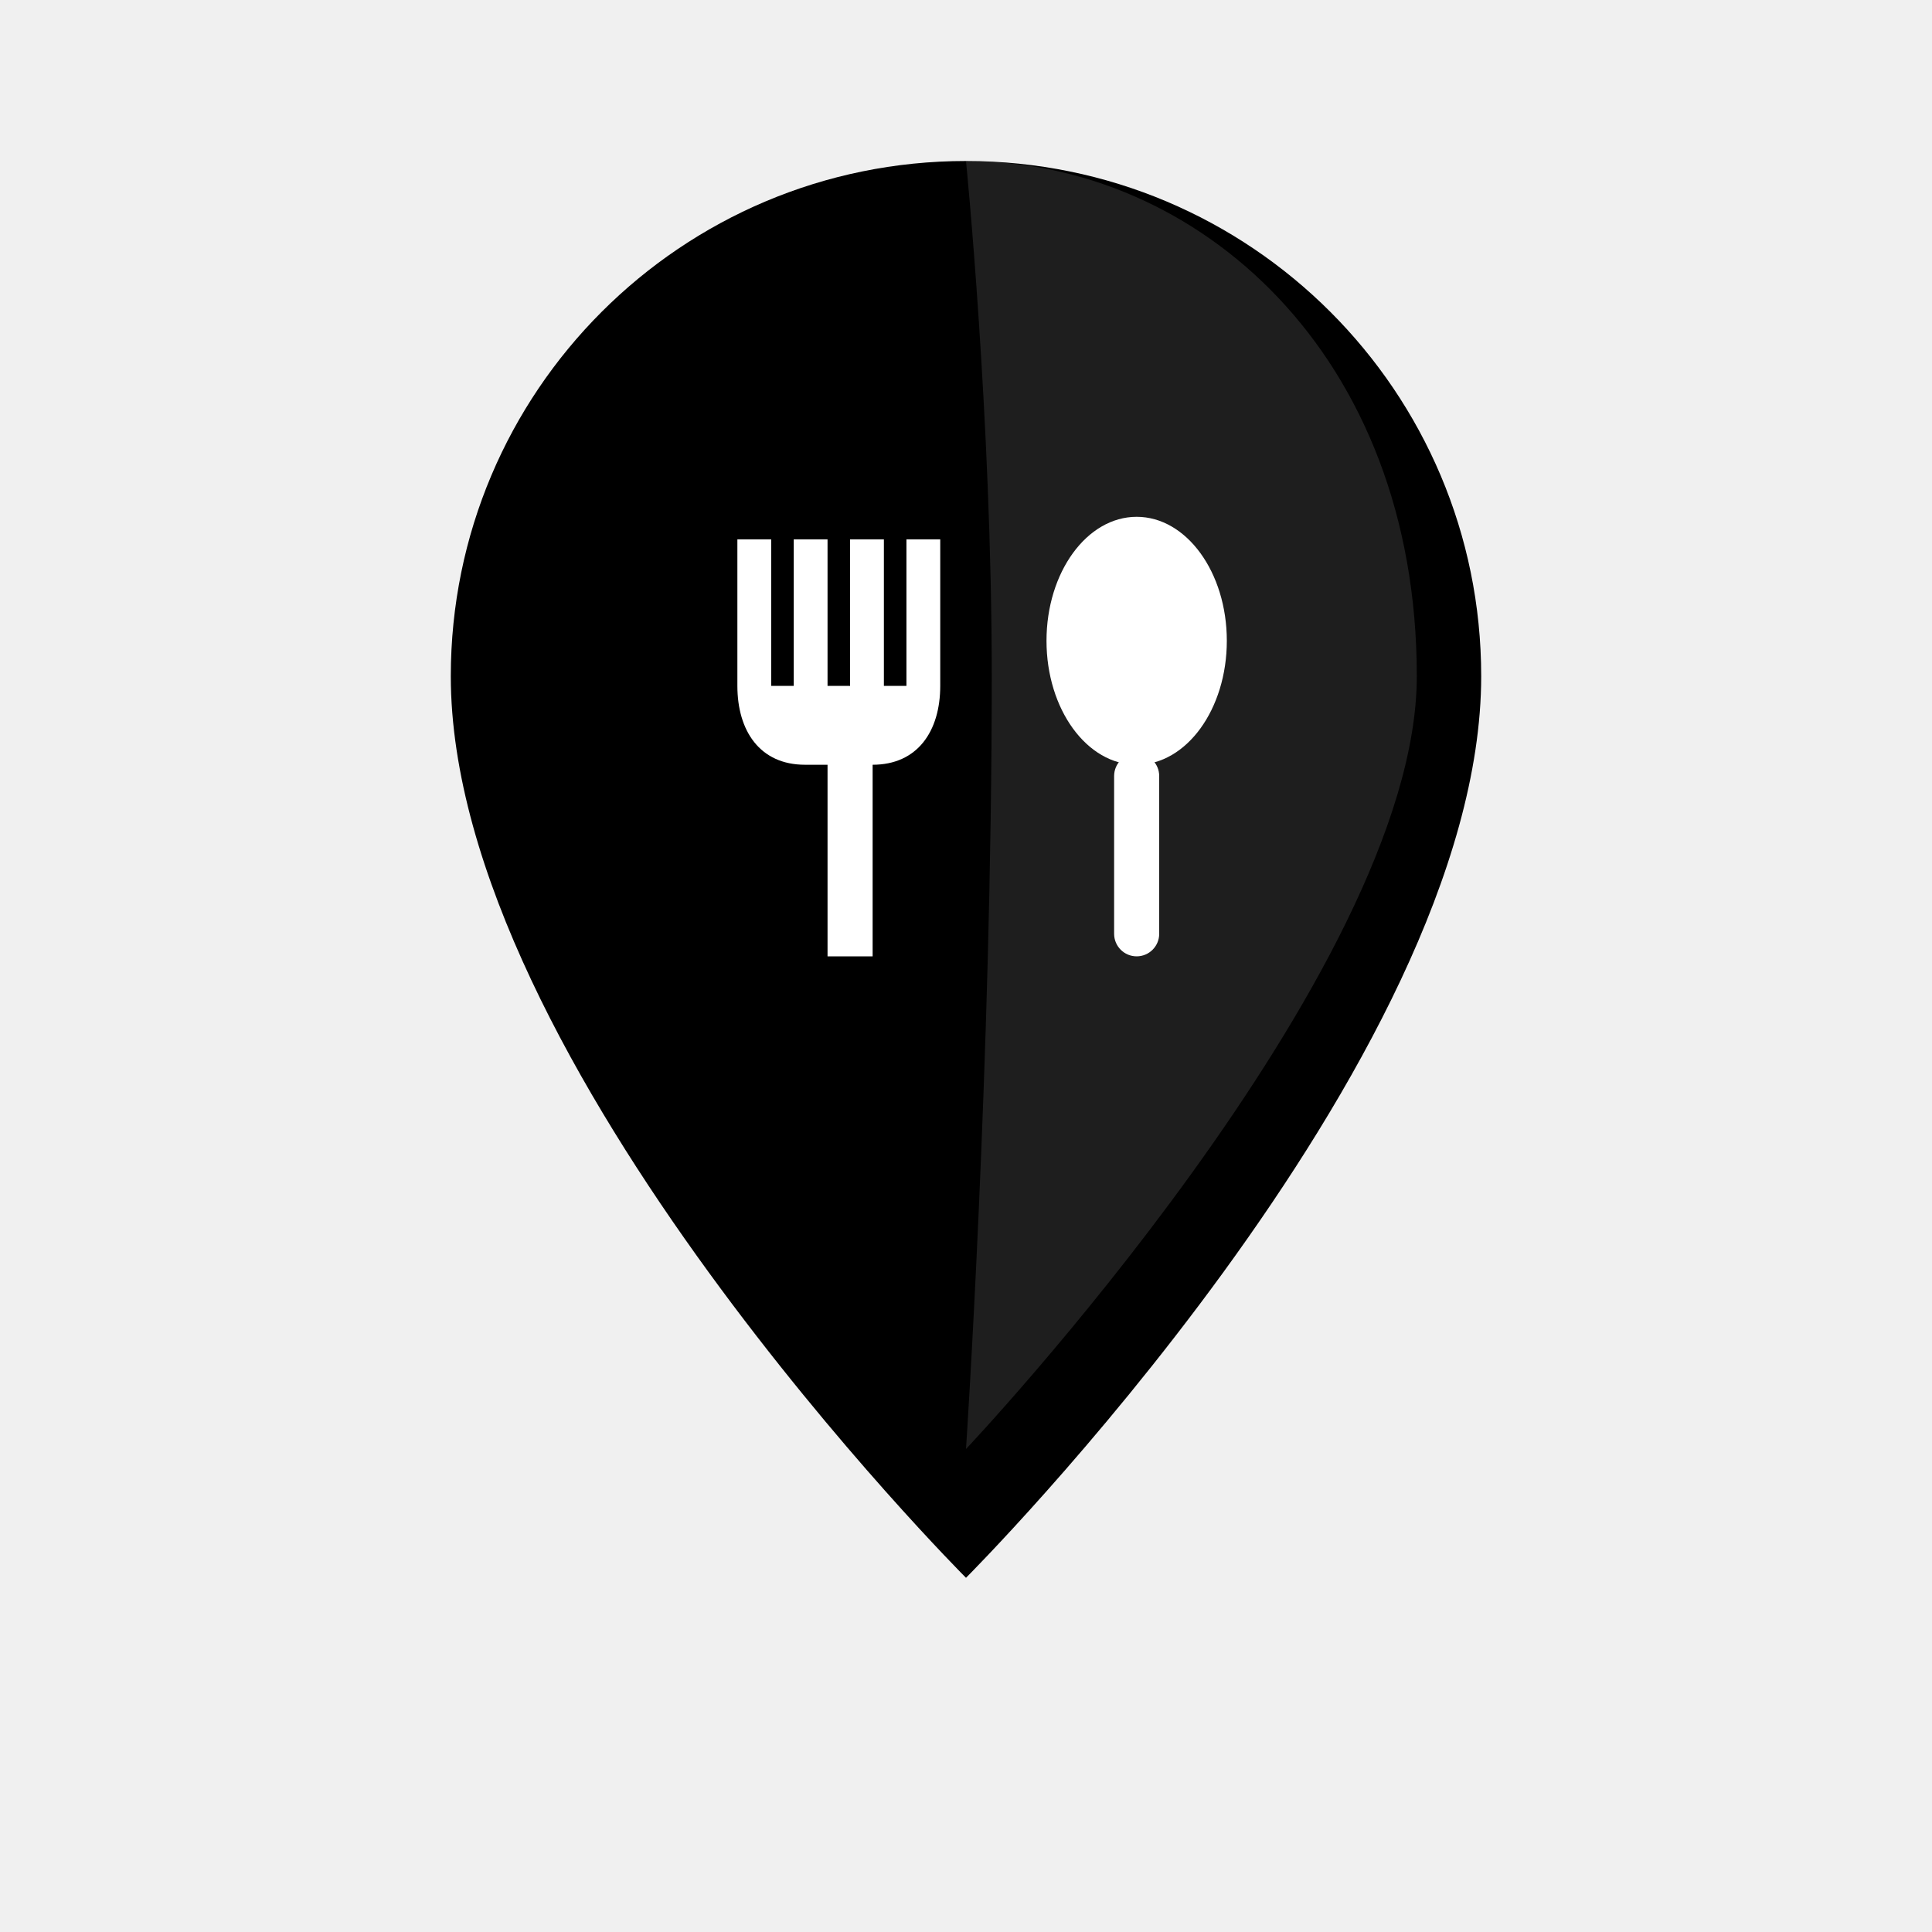
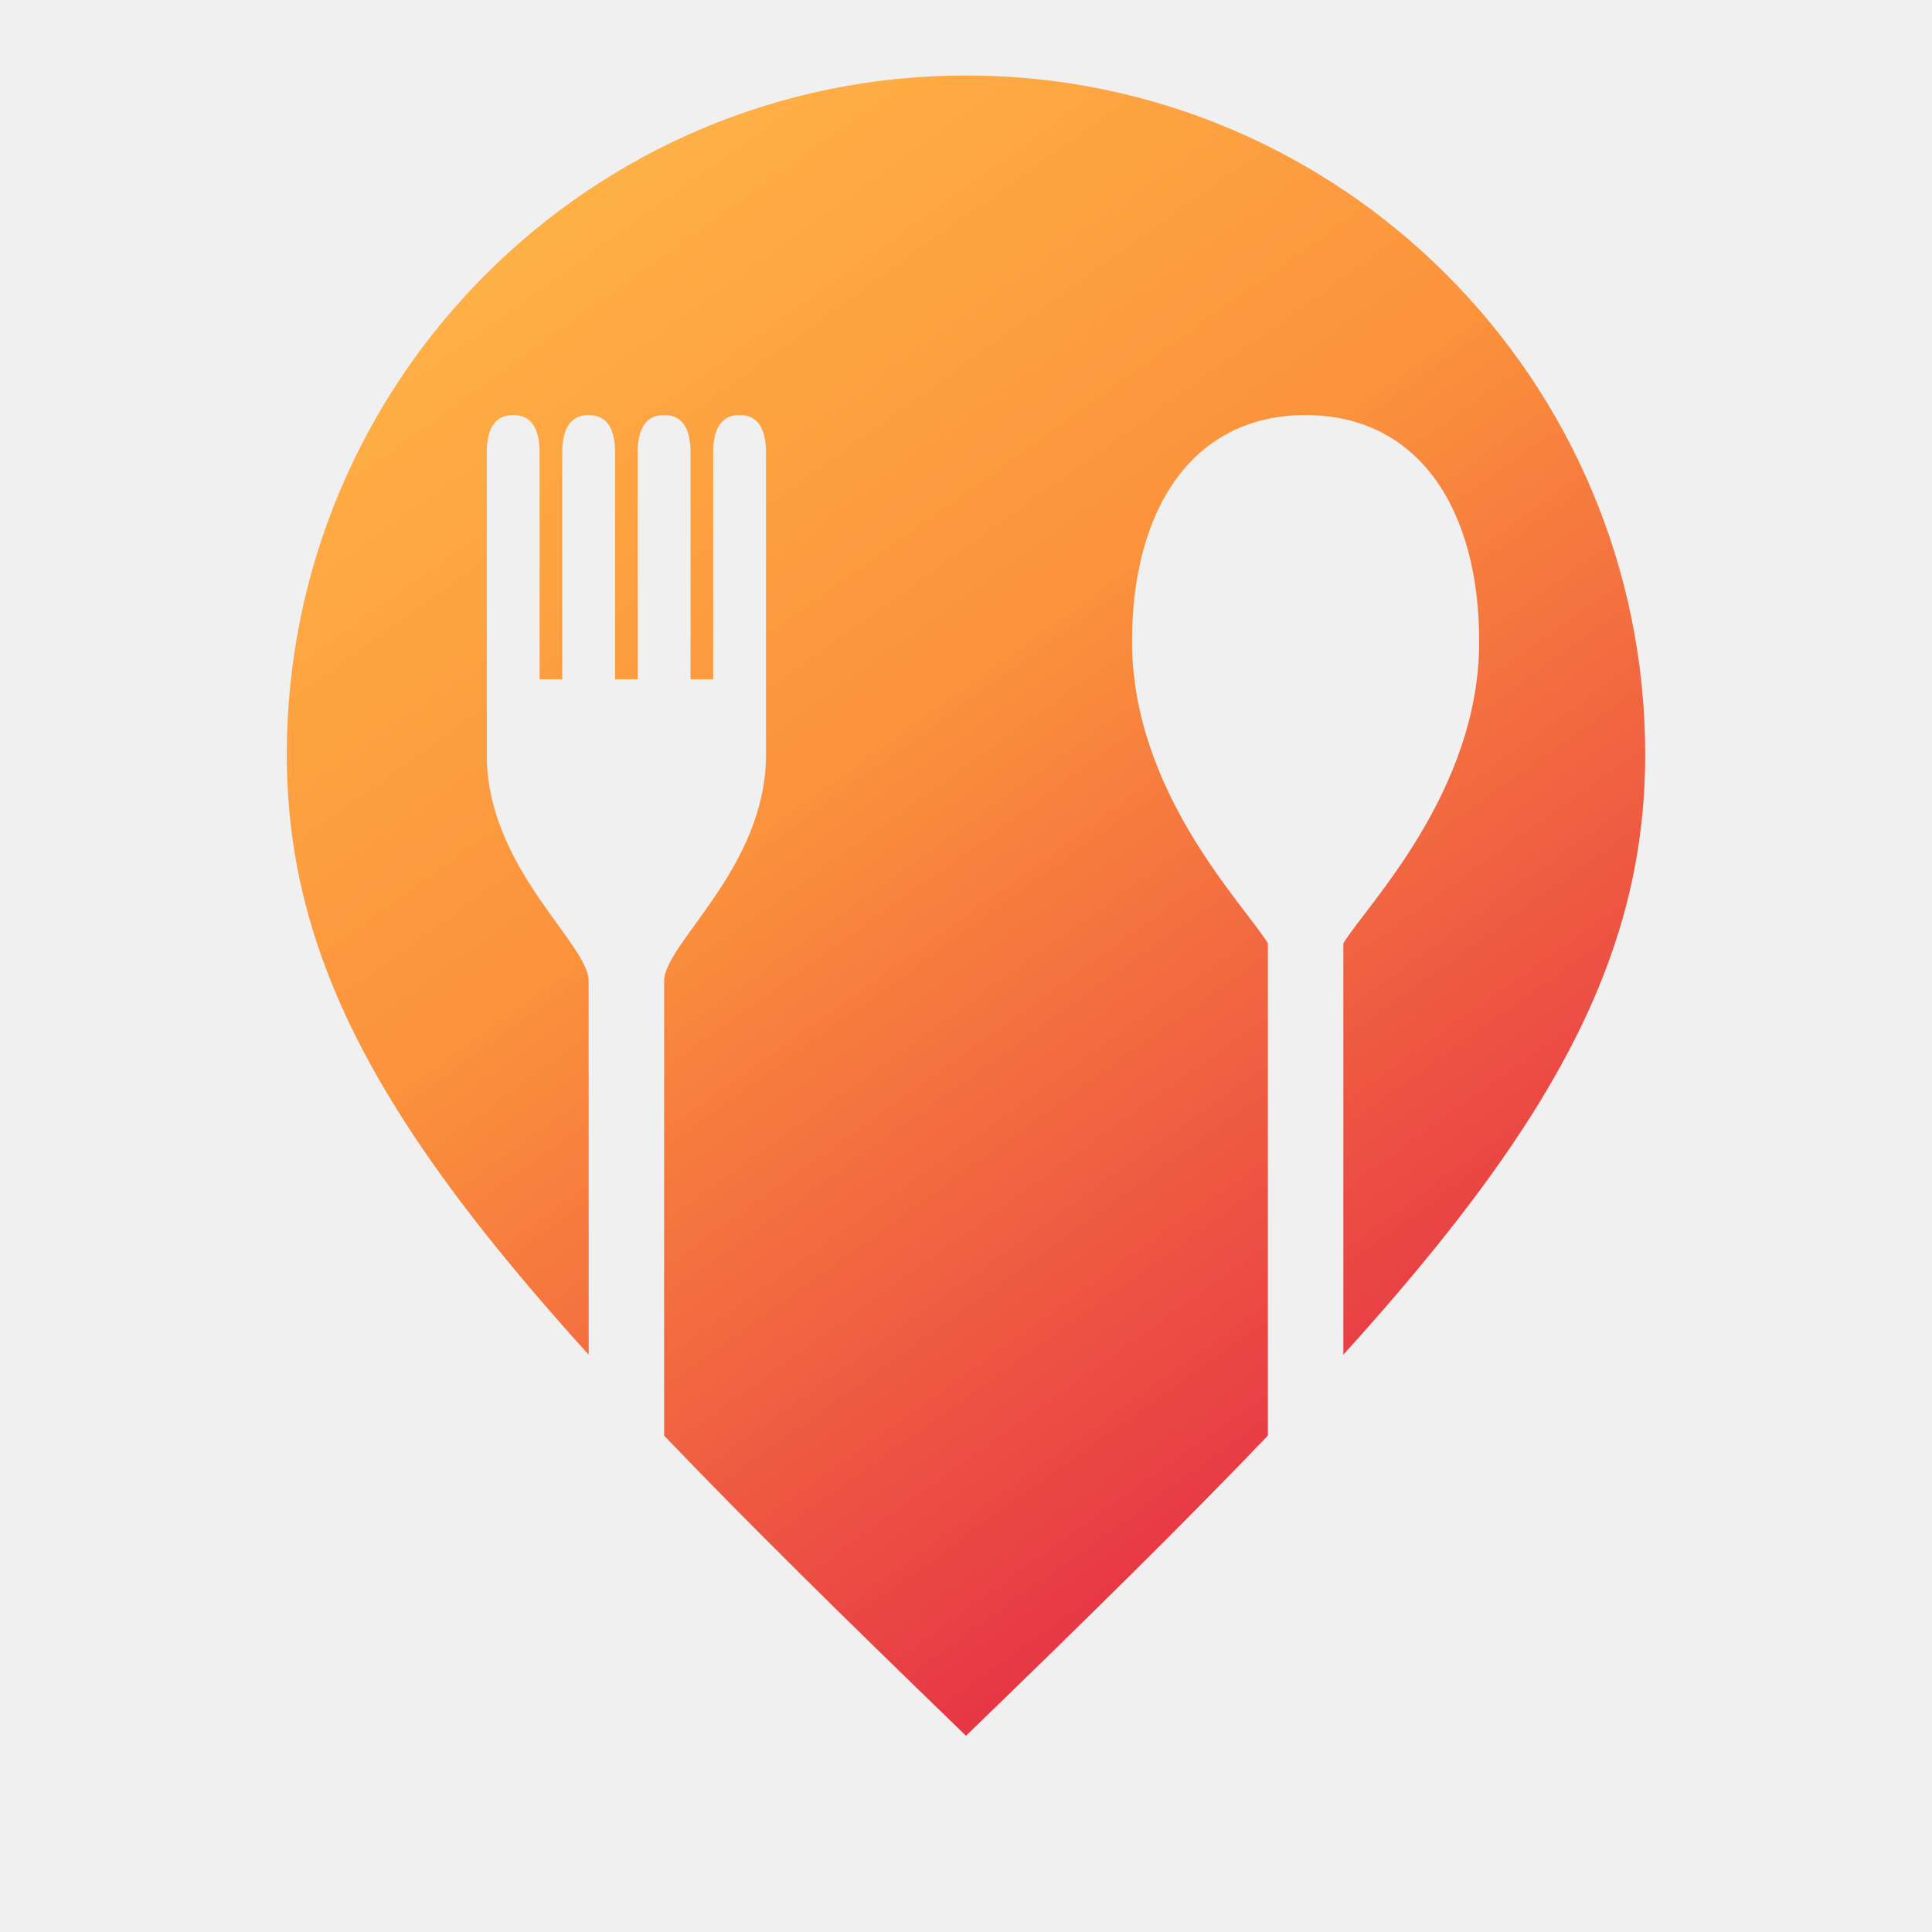
- <svg xmlns="http://www.w3.org/2000/svg" width="120" height="120" viewBox="0 0 120 120" fill="none">
+ <svg xmlns="http://www.w3.org/2000/svg" width="120" height="120" viewBox="0 0 512 512" fill="none">
  <defs>
-     <linearGradient id="logoGradient" x1="60" y1="10" x2="60" y2="110" gradientUnits="userSpaceOnUse">
-       <stop offset="0%" stopColor="#FB923C" />
-       <stop offset="100%" stopColor="#F43F5E" />
+     <linearGradient id="logoGradient" x1="20%" y1="0%" x2="80%" y2="100%">
+       <stop offset="0%" stop-color="#FFB547" />
+       <stop offset="40%" stop-color="#FB923C" />
+       <stop offset="100%" stop-color="#E11D48" />
    </linearGradient>
+     <mask id="logoMask">
+       <rect width="512" height="512" fill="white" />
+       <path d="M 129 120 Q 129 110 136 110 Q 143 110 143 120 L 143 180 L 149 180 L 149 120 Q 149 110 156 110 Q 163 110 163 120 L 163 180 L 169 180 L 169 120 Q 169 110 176 110 Q 183 110 183 120 L 183 180 L 189 180 L 189 120 Q 189 110 196 110 Q 203 110 203 120 L 203 200 C 203 230 176 250 176 260 L 176 500 L 156 500 L 156 260 C 156 250 129 230 129 200 Z" fill="black" />
+       <path d="M 346 110 C 316 110 300 135 300 170 C 300 210 330 240 336 250 L 336 500 L 356 500 L 356 250 C 362 240 392 210 392 170 C 392 135 376 110 346 110 Z" fill="black" />
+     </mask>
  </defs>
-   <path d="M60 10C42.32 10 28 24.32 28 42C28 66 60 98 60 98C60 98 92 66 92 42C92 24.32 77.68 10 60 10Z" fill="url(#logoGradient)" />
-   <path d="M60 10C74.4 10 88 22 88 42C88 60.4 60 90 60 90C60 90 61.6 66 61.6 42C61.6 26 60 10 60 10Z" fill="white" fill-opacity="0.12" />
-   <g transform="translate(43, 30) scale(0.7)">
-     <path d="M12 25V42H16V25C20 25 22 22 22 18V5H19V18H17V5H14V18H12V5H9V18H7V5H4V18C4 22 6 25 10 25H12Z" fill="white" />
-   </g>
-   <g transform="translate(65, 30) scale(0.7)">
-     <ellipse cx="8" cy="14" rx="8" ry="11" fill="white" />
-     <rect x="6" y="24" width="4" height="18" rx="2" fill="white" />
-   </g>
+   <path d="M 256 460 C 380 340 436 280 436 200 A 180 180 0 0 0 76 200 C 76 280 132 340 256 460 Z" fill="url(#logoGradient)" mask="url(#logoMask)" />
</svg>
